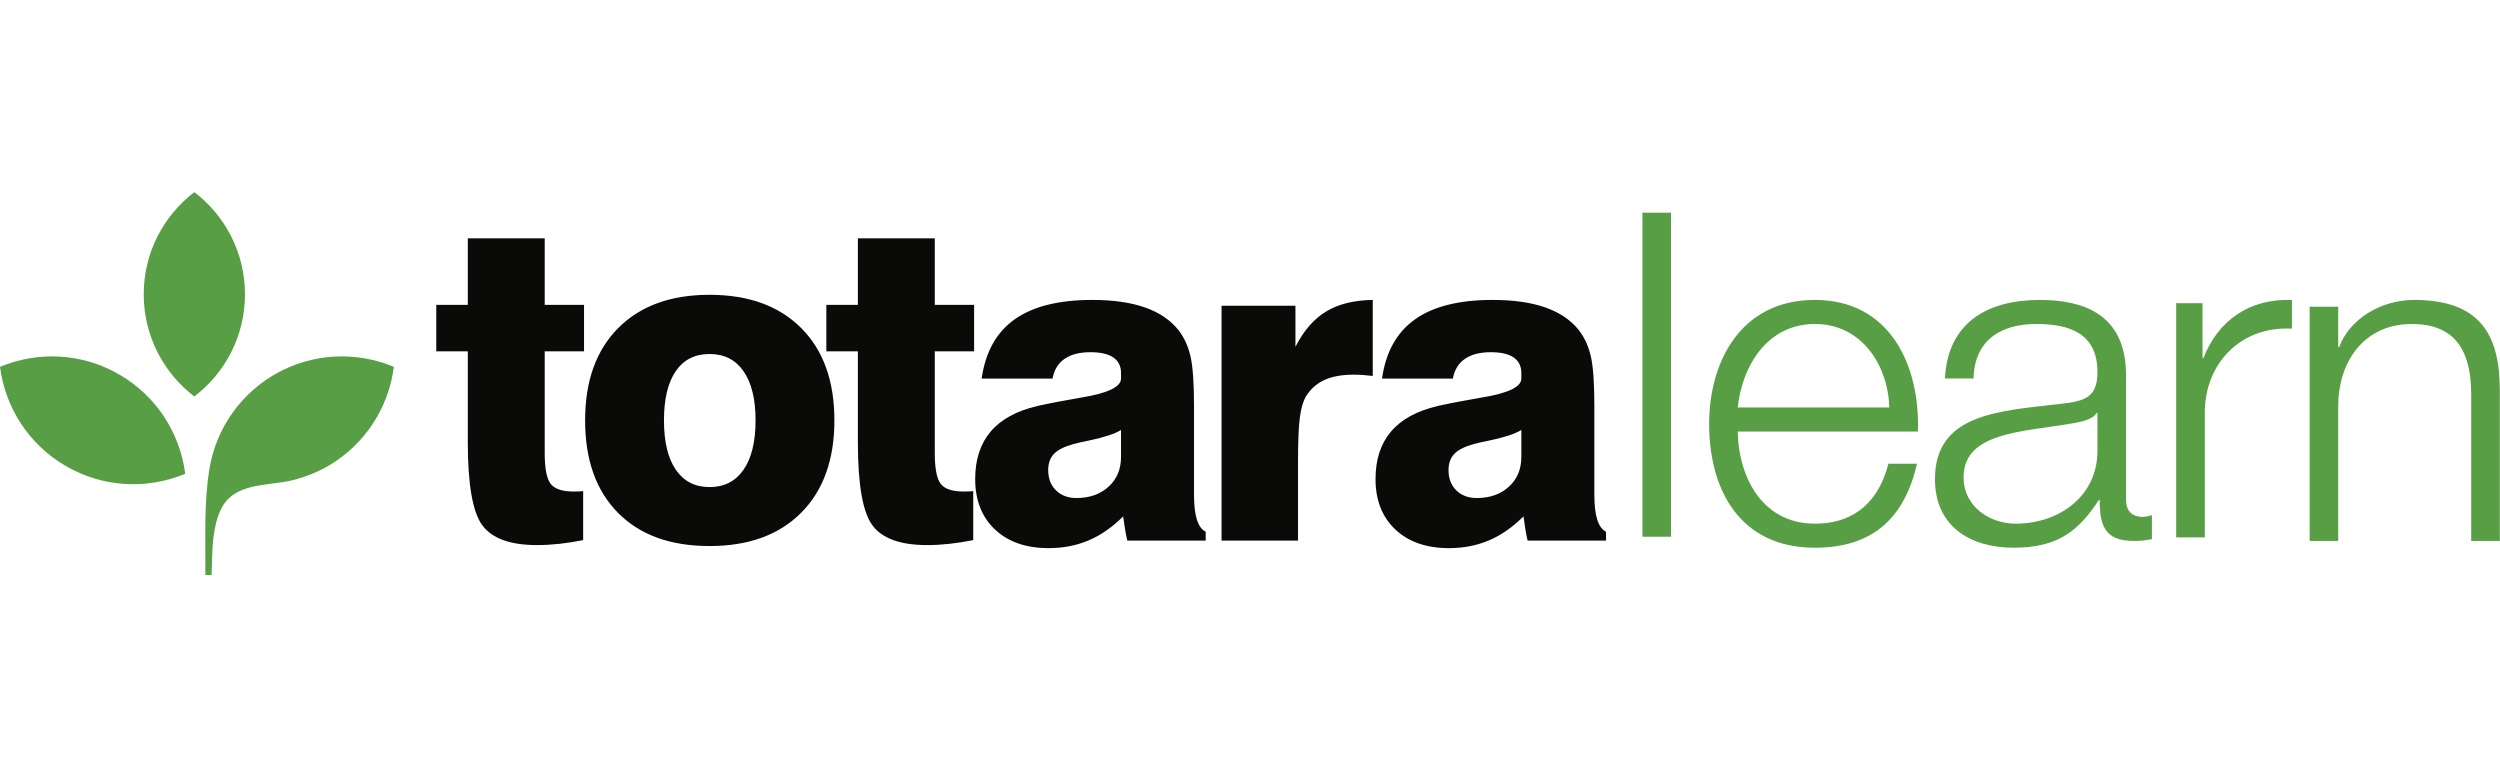
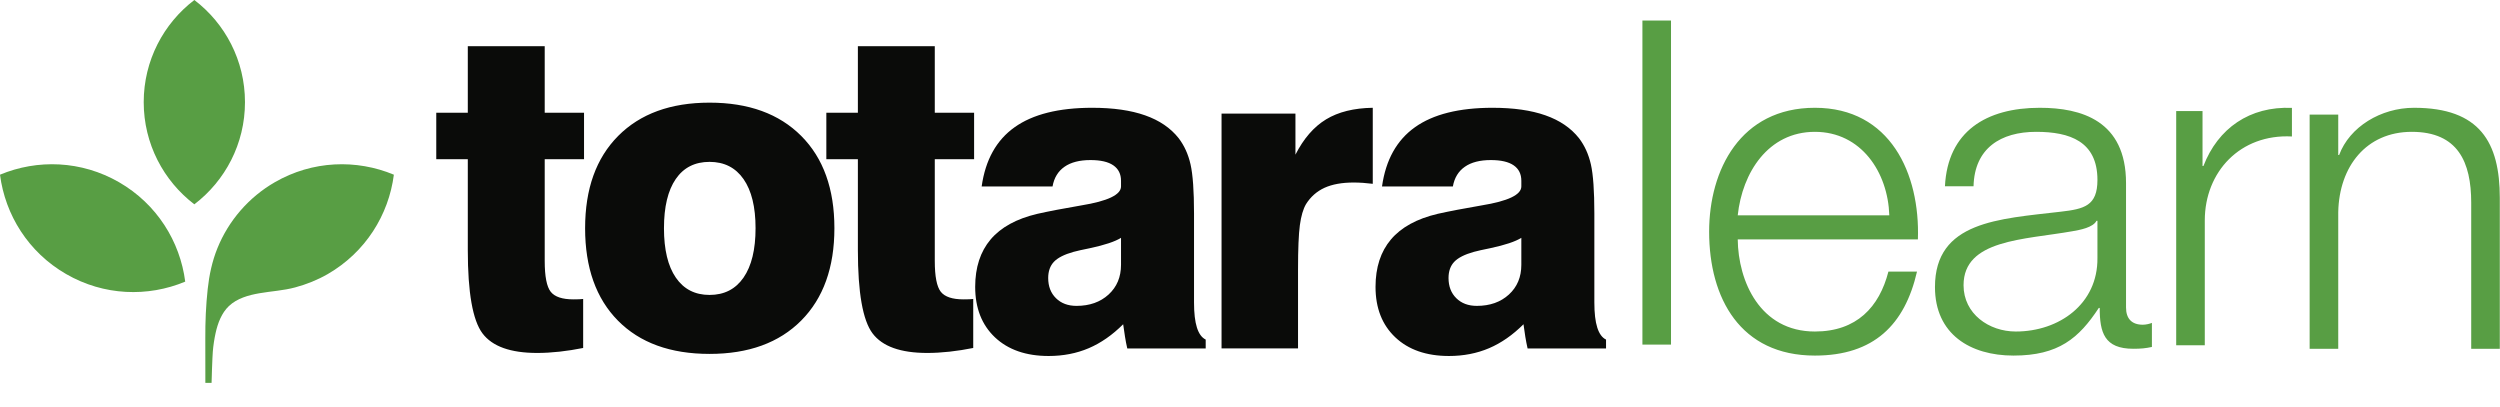
- <svg xmlns="http://www.w3.org/2000/svg" width="195" height="60" viewBox="0 0 1182 182">
+ <svg xmlns="http://www.w3.org/2000/svg" width="1182" height="192" viewBox="0 0 1182 192">
  <g fill="none" fill-rule="evenodd">
    <path fill="#589E44" d="M776.533 162.92h13.52V9.706h-13.52M893.266 101.81c-.64-20.383-13.306-39.48-35.19-39.48-22.104 0-34.334 19.313-36.477 39.48h71.666zM821.6 113.19c.213 19.733 10.51 43.553 36.477 43.553 19.743 0 30.466-11.587 34.762-28.32h13.518c-5.795 25.105-20.387 39.696-48.28 39.696-35.19 0-49.998-27.038-49.998-58.58 0-29.188 14.808-58.58 49.997-58.58 35.616 0 49.783 31.112 48.708 62.23H821.6zM991.67 104.39h-.428c-1.72 3.216-7.73 4.288-11.37 4.93-22.965 4.083-51.505 3.87-51.505 25.537 0 13.522 12.017 21.886 24.677 21.886 20.603 0 38.84-13.09 38.625-34.757V104.39zm-72.1-16.312c1.287-25.96 19.528-37.118 44.848-37.118 19.527 0 40.77 6.008 40.77 35.616v58.793c0 5.15 2.575 8.158 7.938 8.158 1.502 0 3.223-.427 4.295-.862v11.374c-3.005.643-5.148.86-8.798.86-13.732 0-15.88-7.725-15.88-19.312h-.427c-9.442 14.375-19.1 22.53-40.343 22.53-20.384 0-37.12-10.09-37.12-32.4 0-31.112 30.257-32.19 59.435-35.623 11.16-1.286 17.382-2.786 17.382-15.018 0-18.244-13.088-22.746-28.968-22.746-16.74 0-29.185 7.725-29.615 25.748H919.57zM1028.907 52.51h12.446v25.966h.432c6.865-17.81 21.884-28.326 41.84-27.467v13.518c-24.458-1.286-41.2 16.737-41.2 39.7v59.007h-13.518V52.51M1092 54.175h13.52v19.1h.426c4.936-13.305 19.74-22.315 35.408-22.315 31.114 0 40.554 16.307 40.554 42.7v71.24h-13.52V95.806c0-19.102-6.223-33.476-28.107-33.476-21.456 0-34.334 16.31-34.76 37.98v64.59H1092V54.174" />
    <path d="M206.267 75.258V53.304h14.91V21.84h36.363v31.464h18.59v21.954h-18.59v48.11c0 7.347.953 12.215 2.86 14.61 1.903 2.38 5.478 3.565 10.722 3.565 1.162 0 2.06-.015 2.708-.046.648-.034 1.28-.083 1.888-.15v23.174c-3.747.755-7.455 1.333-11.13 1.743-3.678.403-7.22.61-10.62.61-12.6 0-21.212-3.085-25.842-9.246-4.632-6.164-6.95-19.275-6.95-39.366V75.26h-14.91M313.923 107.877c0 10.15 1.87 17.95 5.618 23.394 3.748 5.456 9.055 8.174 15.935 8.174 6.942 0 12.303-2.74 16.086-8.224 3.78-5.48 5.667-13.267 5.667-23.343 0-10.002-1.888-17.738-5.666-23.177-3.782-5.445-9.143-8.168-16.085-8.168-6.948 0-12.272 2.696-15.985 8.113-3.713 5.413-5.567 13.16-5.567 23.232zm-37.283 0c0-18.588 5.21-33.116 15.63-43.607 10.42-10.48 24.818-15.737 43.205-15.737 18.45 0 32.9 5.256 43.354 15.737 10.45 10.49 15.676 25.02 15.676 43.607 0 18.59-5.225 33.14-15.677 43.67-10.455 10.518-24.906 15.78-43.355 15.78-18.523 0-32.957-5.252-43.307-15.73-10.352-10.48-15.528-25.05-15.528-43.72zM390.693 75.258V53.304h14.912V21.84h36.36v31.464h18.59v21.954h-18.59v48.11c0 7.347.955 12.215 2.86 14.61 1.905 2.38 5.482 3.565 10.723 3.565 1.156 0 2.058-.015 2.706-.046.653-.034 1.28-.083 1.89-.15v23.174c-3.74.755-7.454 1.333-11.133 1.743-3.678.403-7.22.61-10.618.61-12.6 0-21.212-3.085-25.842-9.246-4.635-6.164-6.945-19.275-6.945-39.366V75.26h-14.912M530.018 112.442c-2.8 1.767-7.707 3.407-14.713 4.902-3.414.682-5.994 1.264-7.763 1.742-4.36 1.223-7.438 2.786-9.248 4.698-1.798 1.903-2.708 4.458-2.708 7.66 0 3.95 1.23 7.138 3.686 9.55 2.45 2.42 5.68 3.626 9.697 3.626 6.194 0 11.254-1.79 15.166-5.366 3.912-3.58 5.882-8.267 5.882-14.048v-12.764zm40.035 52.297h-37.077c-.412-1.777-.772-3.614-1.07-5.517-.318-1.905-.604-3.878-.874-5.918-5.108 5.098-10.536 8.88-16.29 11.33-5.754 2.448-12.07 3.68-18.947 3.68-10.69 0-19.152-2.952-25.386-8.825-6.223-5.9-9.343-13.844-9.343-23.864 0-9.185 2.438-16.666 7.3-22.415 4.872-5.75 12.242-9.785 22.116-12.113 5.443-1.22 12.354-2.543 20.738-3.977 12.523-2.038 18.798-5.038 18.798-8.976v-2.662c0-3.208-1.218-5.633-3.63-7.305-2.415-1.67-6.016-2.5-10.78-2.5-5.178 0-9.282 1.052-12.308 3.168-3.03 2.1-4.923 5.203-5.66 9.3h-33.51c1.768-12.535 6.96-21.865 15.573-27.986 8.622-6.138 20.85-9.2 36.723-9.2 9.872 0 18.198 1.184 24.97 3.574 6.778 2.38 12.068 5.987 15.886 10.82 2.654 3.478 4.528 7.61 5.615 12.406 1.082 4.802 1.638 12.524 1.638 23.146v42.07c0 5.048.454 9.013 1.37 11.9.923 2.9 2.304 4.787 4.148 5.675v4.19zM577.547 164.74V53.72h34.94v19.396c3.877-7.62 8.715-13.187 14.503-16.693 5.783-3.512 13.143-5.324 22.054-5.465v35.946c-1.566-.2-3.107-.35-4.645-.456-1.53-.095-2.98-.155-4.34-.155-5.584 0-10.192.84-13.84 2.5-3.642 1.676-6.554 4.246-8.733 7.716-1.36 2.326-2.332 5.63-2.912 9.958-.577 4.314-.866 11.325-.866 20.995v37.276h-36.163M719.286 112.442c-2.79 1.767-7.693 3.407-14.703 4.902-3.405.682-5.997 1.264-7.766 1.742-4.356 1.223-7.433 2.786-9.245 4.698-1.806 1.903-2.708 4.458-2.708 7.66 0 3.95 1.227 7.138 3.68 9.55 2.452 2.42 5.684 3.626 9.703 3.626 6.197 0 11.25-1.79 15.164-5.366 3.918-3.58 5.876-8.267 5.876-14.048v-12.764zm40.045 52.297h-37.086c-.405-1.777-.757-3.614-1.073-5.517-.3-1.905-.593-3.878-.865-5.918-5.106 5.098-10.534 8.88-16.293 11.33-5.753 2.448-12.063 3.68-18.94 3.68-10.69 0-19.156-2.952-25.375-8.825-6.237-5.9-9.35-13.844-9.35-23.864 0-9.185 2.43-16.666 7.297-22.415 4.872-5.75 12.237-9.785 22.11-12.113 5.454-1.22 12.368-2.543 20.737-3.977 12.528-2.038 18.796-5.038 18.796-8.976v-2.662c0-3.208-1.204-5.633-3.618-7.305-2.42-1.67-6.016-2.5-10.784-2.5-5.172 0-9.282 1.052-12.306 3.168-3.03 2.1-4.926 5.203-5.664 9.3h-33.5c1.767-12.535 6.96-21.865 15.57-27.986 8.607-6.138 20.852-9.2 36.72-9.2 9.874 0 18.2 1.184 24.975 3.574 6.77 2.38 12.062 5.987 15.88 10.82 2.654 3.478 4.527 7.61 5.617 12.406 1.08 4.802 1.63 12.524 1.63 23.146v42.07c0 5.048.457 9.013 1.38 11.9.916 2.9 2.297 4.787 4.144 5.675v4.19z" fill="#0A0B09" />
    <path d="M115.827 48.303c0-19.707-9.39-37.213-23.944-48.303-14.538 11.09-23.936 28.596-23.936 48.303 0 19.7 9.398 37.205 23.936 48.303 14.553-11.098 23.944-28.604 23.944-48.303M56.31 86.172C38.447 75.854 17.667 75.218 0 82.592c2.453 19 13.383 36.663 31.258 46.976 17.853 10.32 38.642 10.97 56.313 3.582-2.443-18.993-13.394-36.67-31.26-46.978M129.907 86.172c-12.21 7.042-21.818 18.09-27.1 31.156-2.518 6.217-3.898 12.73-4.61 19.36-.846 7.766-1.162 15.504-1.128 23.257l.023 21.07h2.94c-.015-.547.382-12.57.586-14.804.247-2.976.705-5.986 1.35-8.888 1.008-4.54 2.813-9.355 6.252-12.614 3.875-3.666 9.272-5.16 14.4-6.054 5.693-.993 11.354-1.26 16.96-2.776 5.37-1.45 10.563-3.524 15.397-6.31 17.842-10.313 28.804-27.977 31.242-46.975-17.67-7.375-38.455-6.74-56.315 3.58" fill="#589E44" />
  </g>
</svg>
